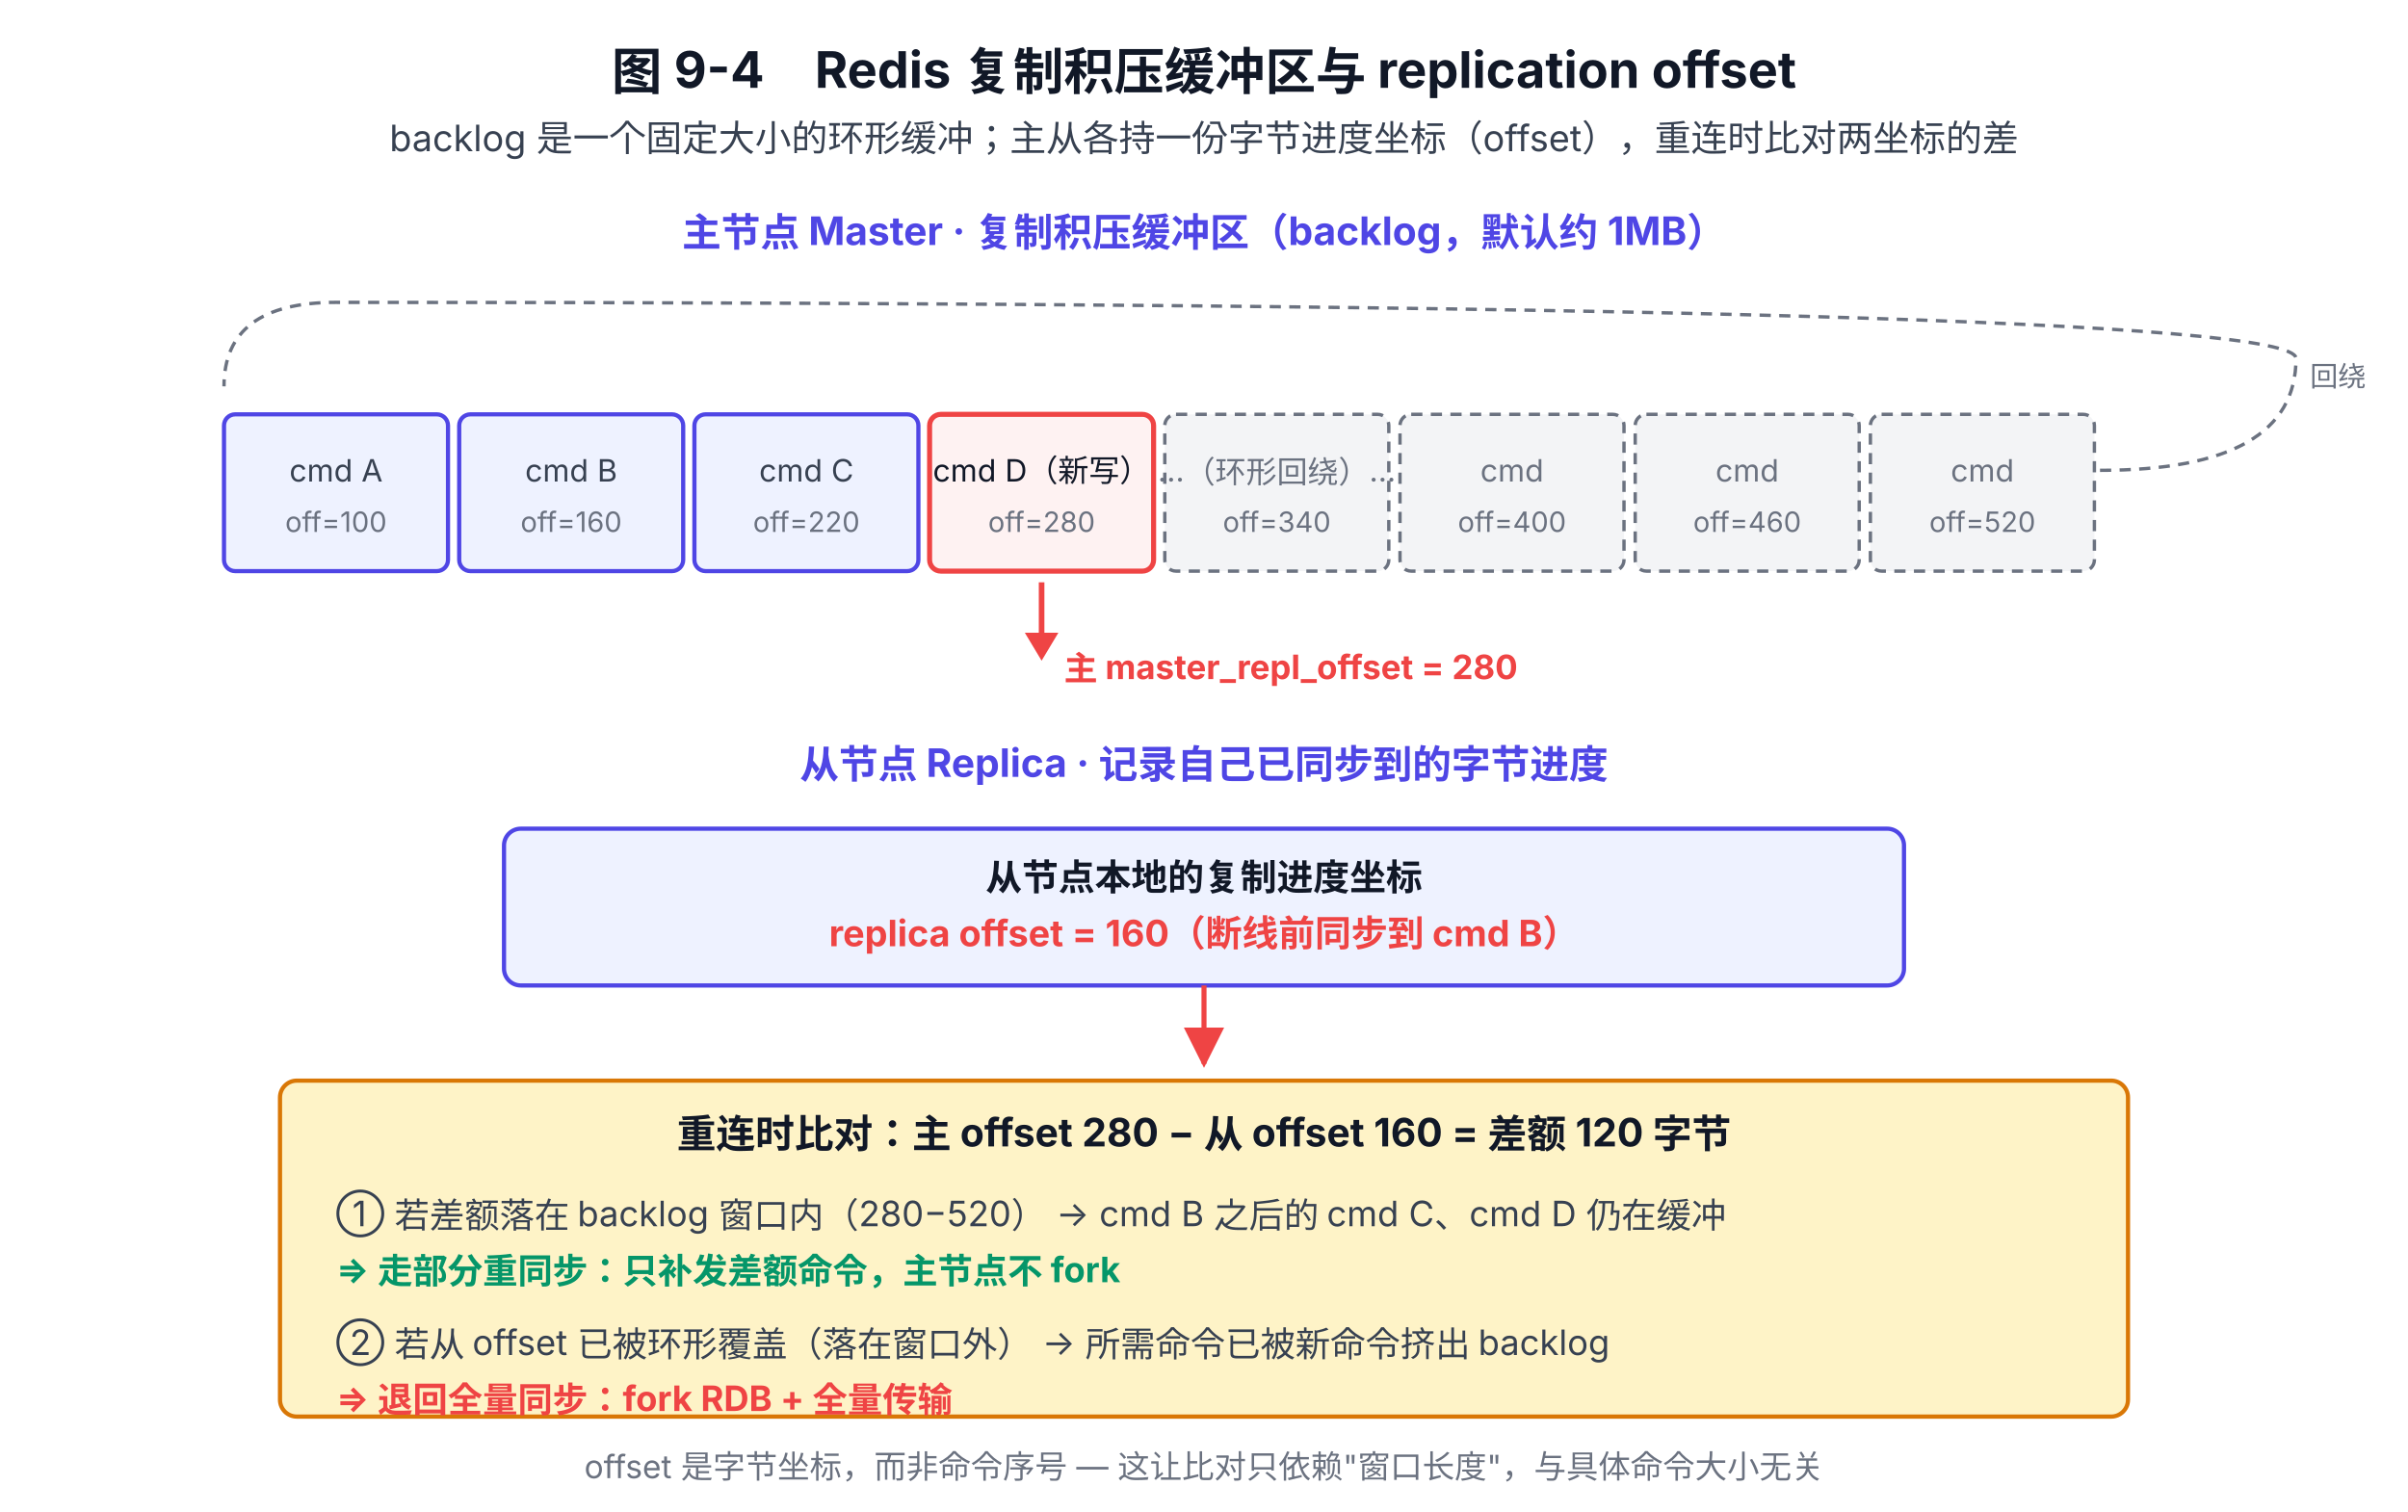
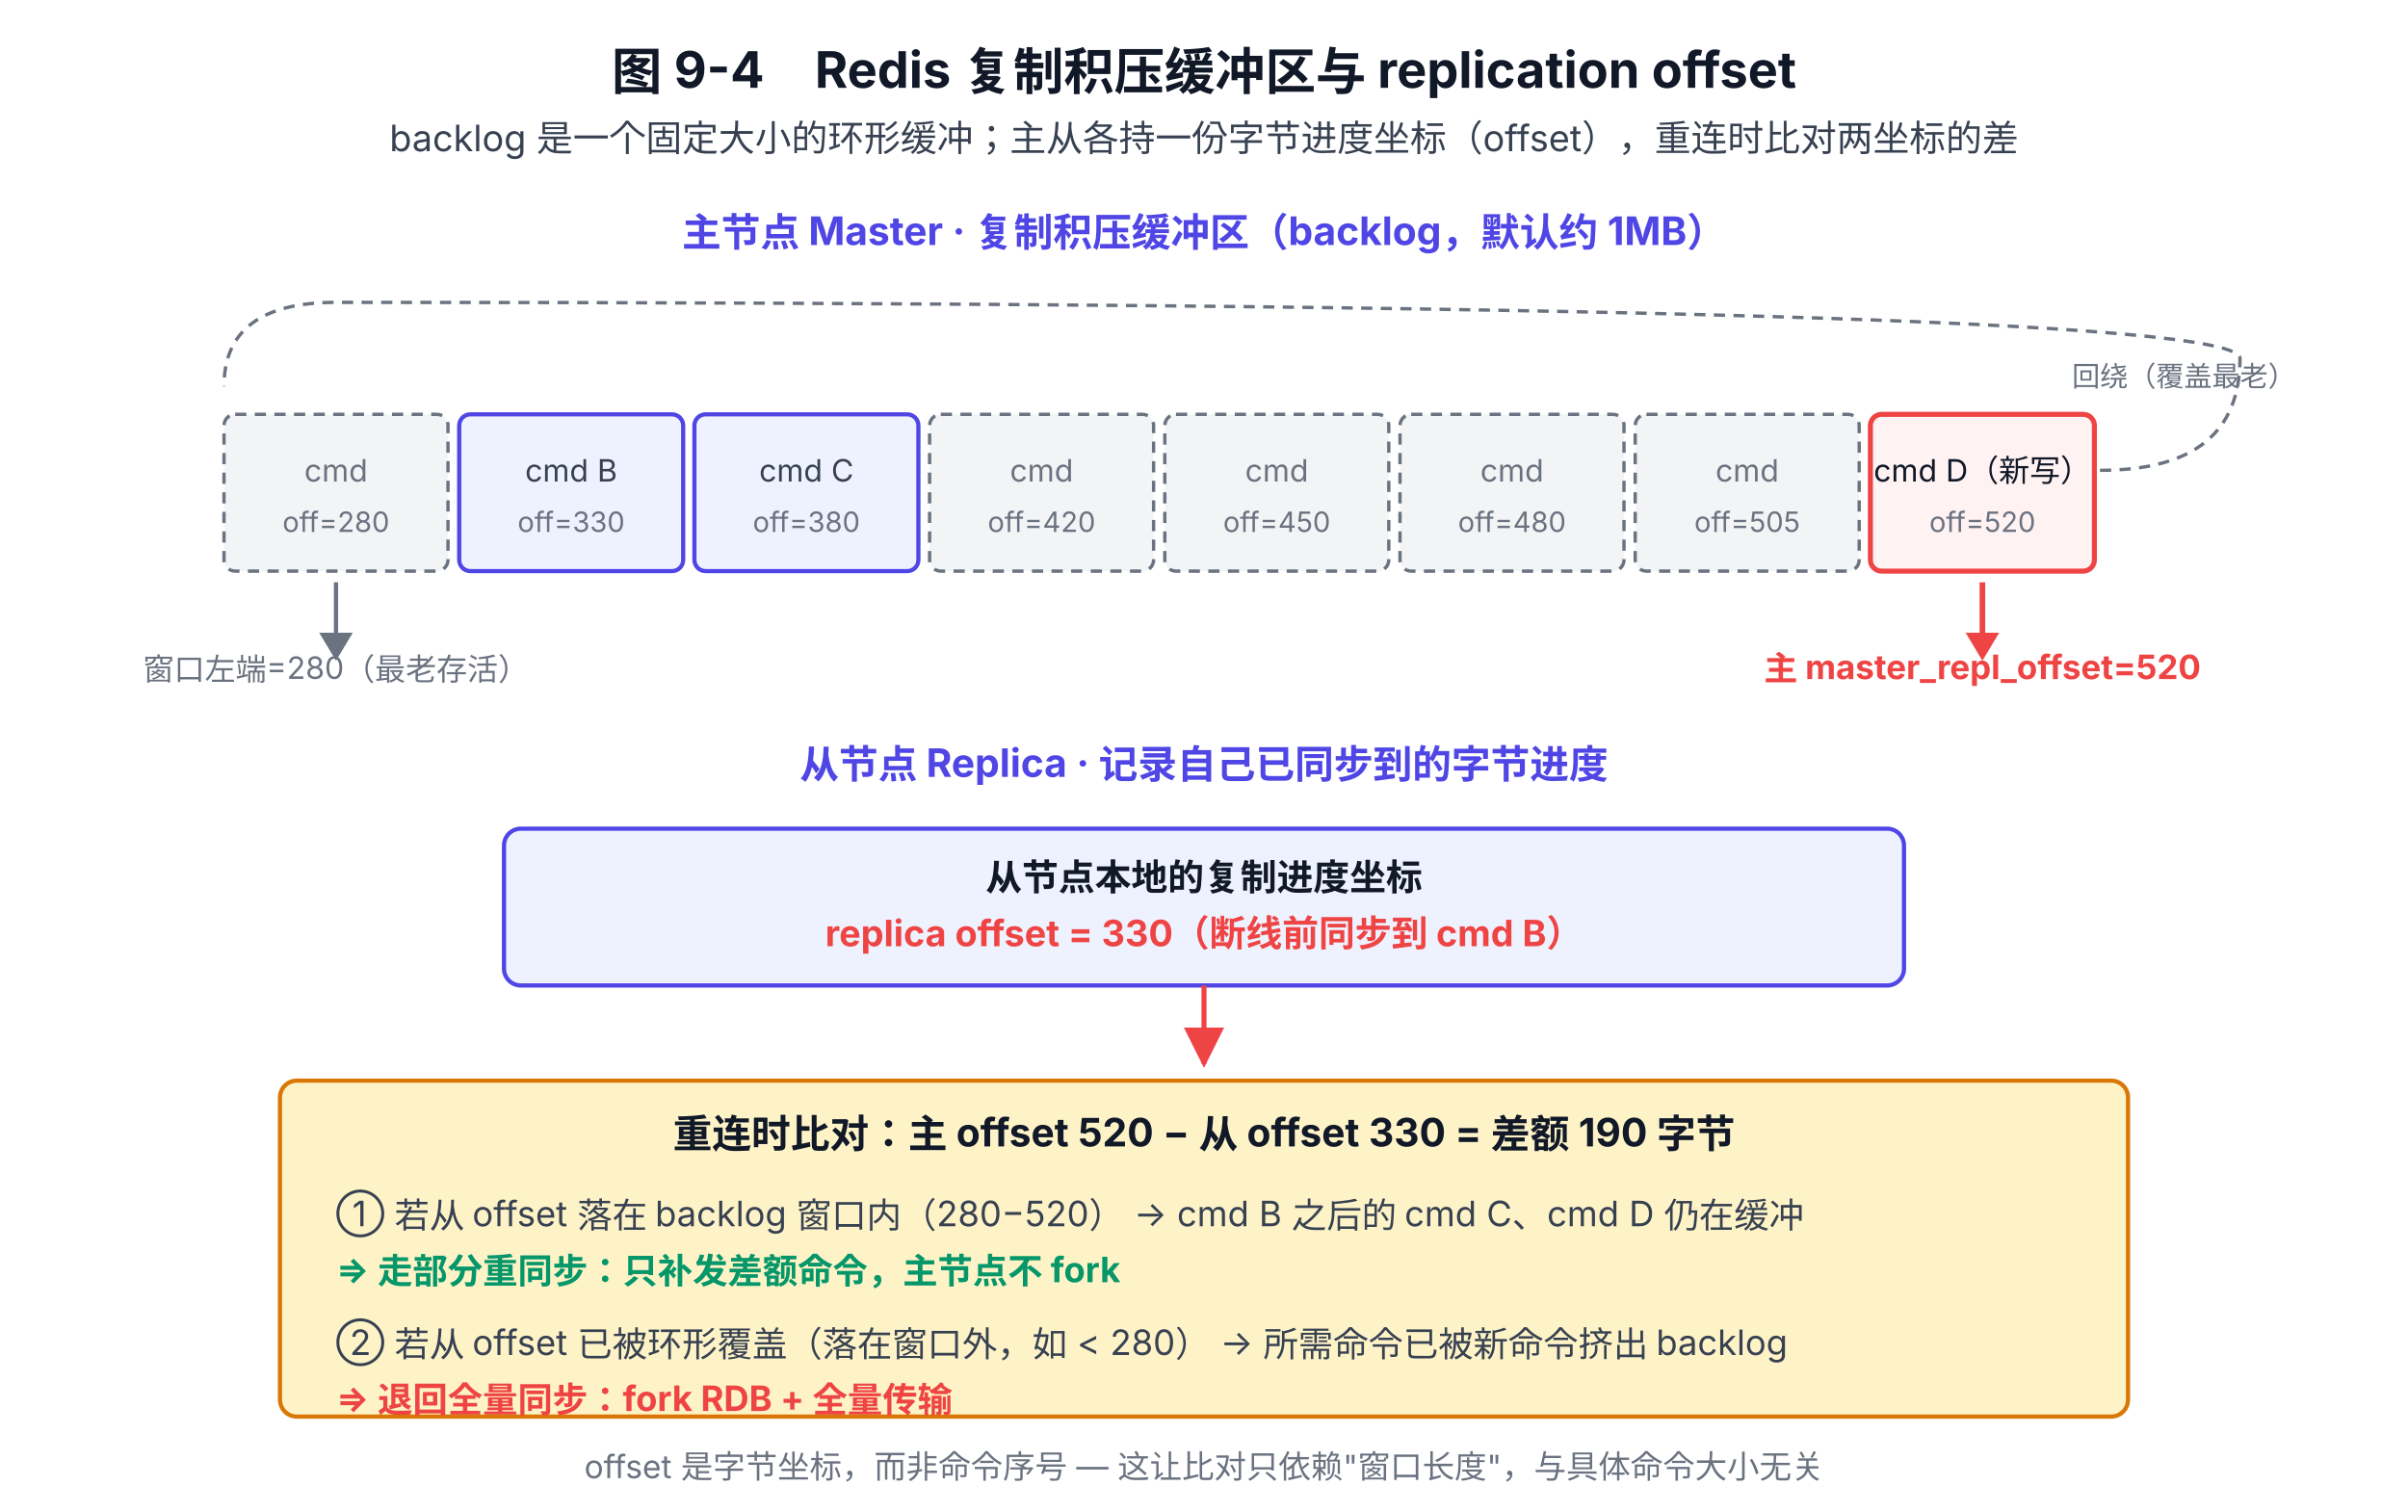
<svg xmlns="http://www.w3.org/2000/svg" viewBox="0 0 860 540" font-family="system-ui, -apple-system, 'PingFang SC', 'Microsoft YaHei', sans-serif">
  <defs>
    <marker id="arrow" viewBox="0 0 10 10" refX="9" refY="5" markerWidth="8" markerHeight="8" orient="auto-start-reverse">
      <path d="M0,0 L10,5 L0,10 z" fill="#4B5563" />
    </marker>
    <marker id="arrowRed" viewBox="0 0 10 10" refX="9" refY="5" markerWidth="8" markerHeight="8" orient="auto-start-reverse">
      <path d="M0,0 L10,5 L0,10 z" fill="#EF4444" />
    </marker>
  </defs>
  <text x="430" y="32" text-anchor="middle" font-size="18" font-weight="700" fill="#111827">图 9-4　Redis 复制积压缓冲区与 replication offset</text>
  <text x="430" y="54" text-anchor="middle" font-size="13" fill="#374151">backlog 是一个固定大小的环形缓冲；主从各持一份字节进度坐标（offset），重连时比对两坐标的差</text>
  <text x="430" y="88" text-anchor="middle" font-size="14" font-weight="700" fill="#4F46E5">主节点 Master · 复制积压缓冲区（backlog，默认约 1MB）</text>
  <g transform="translate(80,108)">
-     <rect x="0" y="40" width="80" height="56" rx="4" fill="#EEF2FF" stroke="#4F46E5" stroke-width="1.5" />
-     <text x="40" y="64" text-anchor="middle" font-size="11" fill="#374151">cmd A</text>
-     <text x="40" y="82" text-anchor="middle" font-size="10" fill="#6B7280">off=100</text>
+     <rect x="0" y="40" width="80" height="56" rx="4" fill="#F3F4F6" stroke="#6B7280" stroke-width="1.2" stroke-dasharray="4 3" />
+     <text x="40" y="64" text-anchor="middle" font-size="11" fill="#6B7280">cmd</text>
+     <text x="40" y="82" text-anchor="middle" font-size="10" fill="#6B7280">off=280</text>
    <rect x="84" y="40" width="80" height="56" rx="4" fill="#EEF2FF" stroke="#4F46E5" stroke-width="1.5" />
    <text x="124" y="64" text-anchor="middle" font-size="11" fill="#374151">cmd B</text>
-     <text x="124" y="82" text-anchor="middle" font-size="10" fill="#6B7280">off=160</text>
+     <text x="124" y="82" text-anchor="middle" font-size="10" fill="#6B7280">off=330</text>
    <rect x="168" y="40" width="80" height="56" rx="4" fill="#EEF2FF" stroke="#4F46E5" stroke-width="1.5" />
    <text x="208" y="64" text-anchor="middle" font-size="11" fill="#374151">cmd C</text>
-     <text x="208" y="82" text-anchor="middle" font-size="10" fill="#6B7280">off=220</text>
-     <rect x="252" y="40" width="80" height="56" rx="4" fill="#FEF2F2" stroke="#EF4444" stroke-width="1.8" />
-     <text x="292" y="64" text-anchor="middle" font-size="11" fill="#111827">cmd D（新写）</text>
-     <text x="292" y="82" text-anchor="middle" font-size="10" fill="#6B7280">off=280</text>
+     <text x="208" y="82" text-anchor="middle" font-size="10" fill="#6B7280">off=380</text>
+     <rect x="252" y="40" width="80" height="56" rx="4" fill="#F3F4F6" stroke="#6B7280" stroke-width="1.2" stroke-dasharray="4 3" />
+     <text x="292" y="64" text-anchor="middle" font-size="11" fill="#6B7280">cmd</text>
+     <text x="292" y="82" text-anchor="middle" font-size="10" fill="#6B7280">off=420</text>
    <rect x="336" y="40" width="80" height="56" rx="4" fill="#F3F4F6" stroke="#6B7280" stroke-width="1.2" stroke-dasharray="4 3" />
-     <text x="376" y="64" text-anchor="middle" font-size="11" fill="#6B7280">…（环形回绕）…</text>
-     <text x="376" y="82" text-anchor="middle" font-size="10" fill="#6B7280">off=340</text>
+     <text x="376" y="64" text-anchor="middle" font-size="11" fill="#6B7280">cmd</text>
+     <text x="376" y="82" text-anchor="middle" font-size="10" fill="#6B7280">off=450</text>
    <rect x="420" y="40" width="80" height="56" rx="4" fill="#F3F4F6" stroke="#6B7280" stroke-width="1.2" stroke-dasharray="4 3" />
    <text x="460" y="64" text-anchor="middle" font-size="11" fill="#6B7280">cmd</text>
-     <text x="460" y="82" text-anchor="middle" font-size="10" fill="#6B7280">off=400</text>
+     <text x="460" y="82" text-anchor="middle" font-size="10" fill="#6B7280">off=480</text>
    <rect x="504" y="40" width="80" height="56" rx="4" fill="#F3F4F6" stroke="#6B7280" stroke-width="1.2" stroke-dasharray="4 3" />
    <text x="544" y="64" text-anchor="middle" font-size="11" fill="#6B7280">cmd</text>
-     <text x="544" y="82" text-anchor="middle" font-size="10" fill="#6B7280">off=460</text>
-     <rect x="588" y="40" width="80" height="56" rx="4" fill="#F3F4F6" stroke="#6B7280" stroke-width="1.2" stroke-dasharray="4 3" />
-     <text x="628" y="64" text-anchor="middle" font-size="11" fill="#6B7280">cmd</text>
+     <text x="544" y="82" text-anchor="middle" font-size="10" fill="#6B7280">off=505</text>
+     <rect x="588" y="40" width="80" height="56" rx="4" fill="#FEF2F2" stroke="#EF4444" stroke-width="1.8" />
+     <text x="628" y="64" text-anchor="middle" font-size="11" fill="#111827">cmd D（新写）</text>
    <text x="628" y="82" text-anchor="middle" font-size="10" fill="#6B7280">off=520</text>
-     <path d="M 670 60 Q 740 60 740 20 Q 740 0 40 0 Q 0 0 0 30" fill="none" stroke="#6B7280" stroke-width="1.2" stroke-dasharray="4 3" />
-     <text x="745" y="30" font-size="10" fill="#6B7280">回绕</text>
-     <line x1="292" y1="100" x2="292" y2="120" stroke="#EF4444" stroke-width="2" />
-     <polygon points="286,118 298,118 292,128" fill="#EF4444" />
-     <text x="300" y="135" font-size="12" font-weight="700" fill="#EF4444">主 master_repl_offset = 280</text>
+     <path d="M 670 60 Q 720 60 720 20 Q 720 0 40 0 Q 0 0 0 30" fill="none" stroke="#6B7280" stroke-width="1.2" stroke-dasharray="4 3" />
+     <text x="660" y="30" font-size="10" fill="#6B7280">回绕（覆盖最老）</text>
+     <line x1="40" y1="100" x2="40" y2="120" stroke="#6B7280" stroke-width="1.5" />
+     <polygon points="34,118 46,118 40,128" fill="#6B7280" />
+     <text x="40" y="135" text-anchor="middle" font-size="11" fill="#6B7280">窗口左端=280（最老存活）</text>
+     <line x1="628" y1="100" x2="628" y2="120" stroke="#EF4444" stroke-width="2" />
+     <polygon points="622,118 634,118 628,128" fill="#EF4444" />
+     <text x="628" y="135" text-anchor="middle" font-size="12" font-weight="700" fill="#EF4444">主 master_repl_offset=520</text>
  </g>
  <text x="430" y="278" text-anchor="middle" font-size="14" font-weight="700" fill="#4F46E5">从节点 Replica · 记录自己已同步到的字节进度</text>
  <rect x="180" y="296" width="500" height="56" rx="6" fill="#EEF2FF" stroke="#4F46E5" stroke-width="1.5" />
  <text x="430" y="318" text-anchor="middle" font-size="13" font-weight="600" fill="#111827">从节点本地的复制进度坐标</text>
-   <text x="430" y="338" text-anchor="middle" font-size="13" fill="#EF4444" font-weight="700">replica offset = 160（断线前同步到 cmd B）</text>
+   <text x="430" y="338" text-anchor="middle" font-size="13" fill="#EF4444" font-weight="700">replica offset = 330（断线前同步到 cmd B）</text>
  <line x1="430" y1="352" x2="430" y2="380" stroke="#EF4444" stroke-width="1.8" marker-end="url(#arrowRed)" />
  <rect x="100" y="386" width="660" height="120" rx="6" fill="#FEF3C7" stroke="#D97706" stroke-width="1.5" />
-   <text x="430" y="410" text-anchor="middle" font-size="14" font-weight="700" fill="#111827">重连时比对：主 offset 280 − 从 offset 160 = 差额 120 字节</text>
-   <text x="120" y="438" font-size="12.5" fill="#374151">① 若差额落在 backlog 窗口内（280−520） → cmd B 之后的 cmd C、cmd D 仍在缓冲</text>
+   <text x="430" y="410" text-anchor="middle" font-size="14" font-weight="700" fill="#111827">重连时比对：主 offset 520 − 从 offset 330 = 差额 190 字节</text>
+   <text x="120" y="438" font-size="12.5" fill="#374151">① 若从 offset 落在 backlog 窗口内（280−520） → cmd B 之后的 cmd C、cmd D 仍在缓冲</text>
  <text x="120" y="458" font-size="12.5" font-weight="700" fill="#059669">     ⇒ 走部分重同步：只补发差额命令，主节点不 fork</text>
-   <text x="120" y="484" font-size="12.5" fill="#374151">② 若从 offset 已被环形覆盖（落在窗口外） → 所需命令已被新命令挤出 backlog</text>
+   <text x="120" y="484" font-size="12.5" fill="#374151">② 若从 offset 已被环形覆盖（落在窗口外，如 &lt; 280） → 所需命令已被新命令挤出 backlog</text>
  <text x="120" y="504" font-size="12.5" font-weight="700" fill="#EF4444">     ⇒ 退回全量同步：fork RDB + 全量传输</text>
  <text x="430" y="528" text-anchor="middle" font-size="11.5" fill="#6B7280">offset 是字节坐标，而非命令序号 — 这让比对只依赖"窗口长度"，与具体命令大小无关</text>
</svg>
